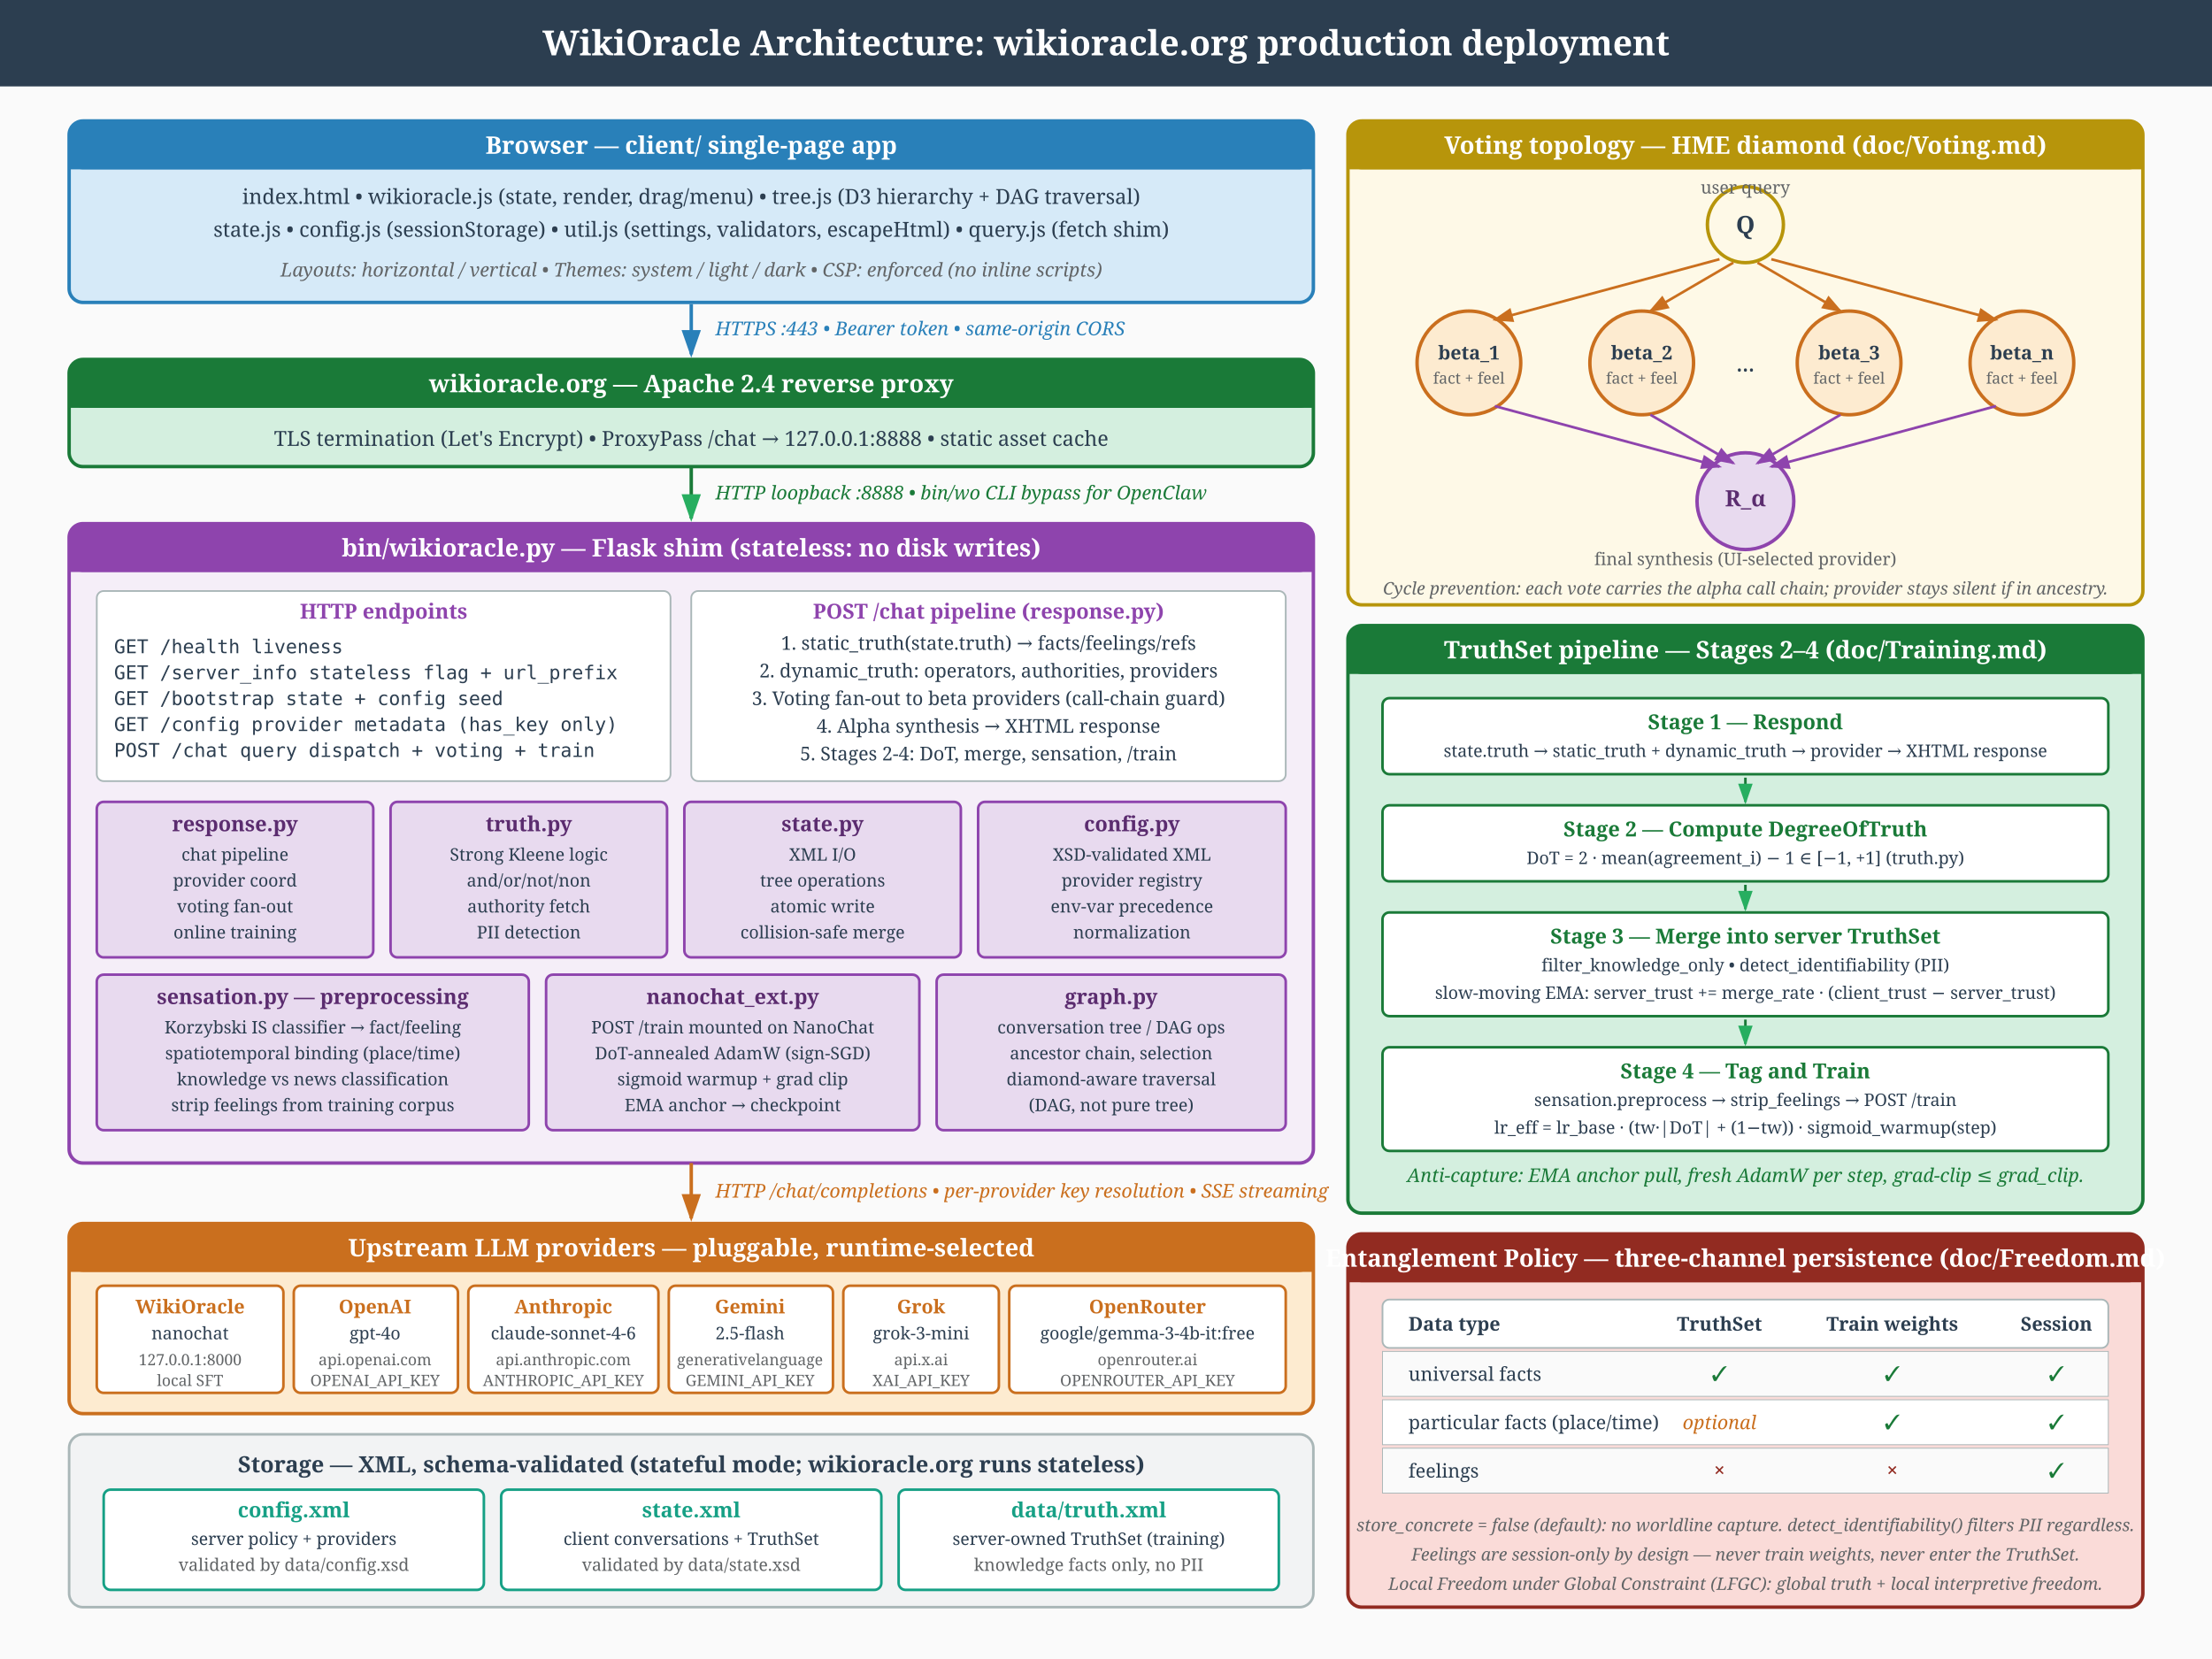
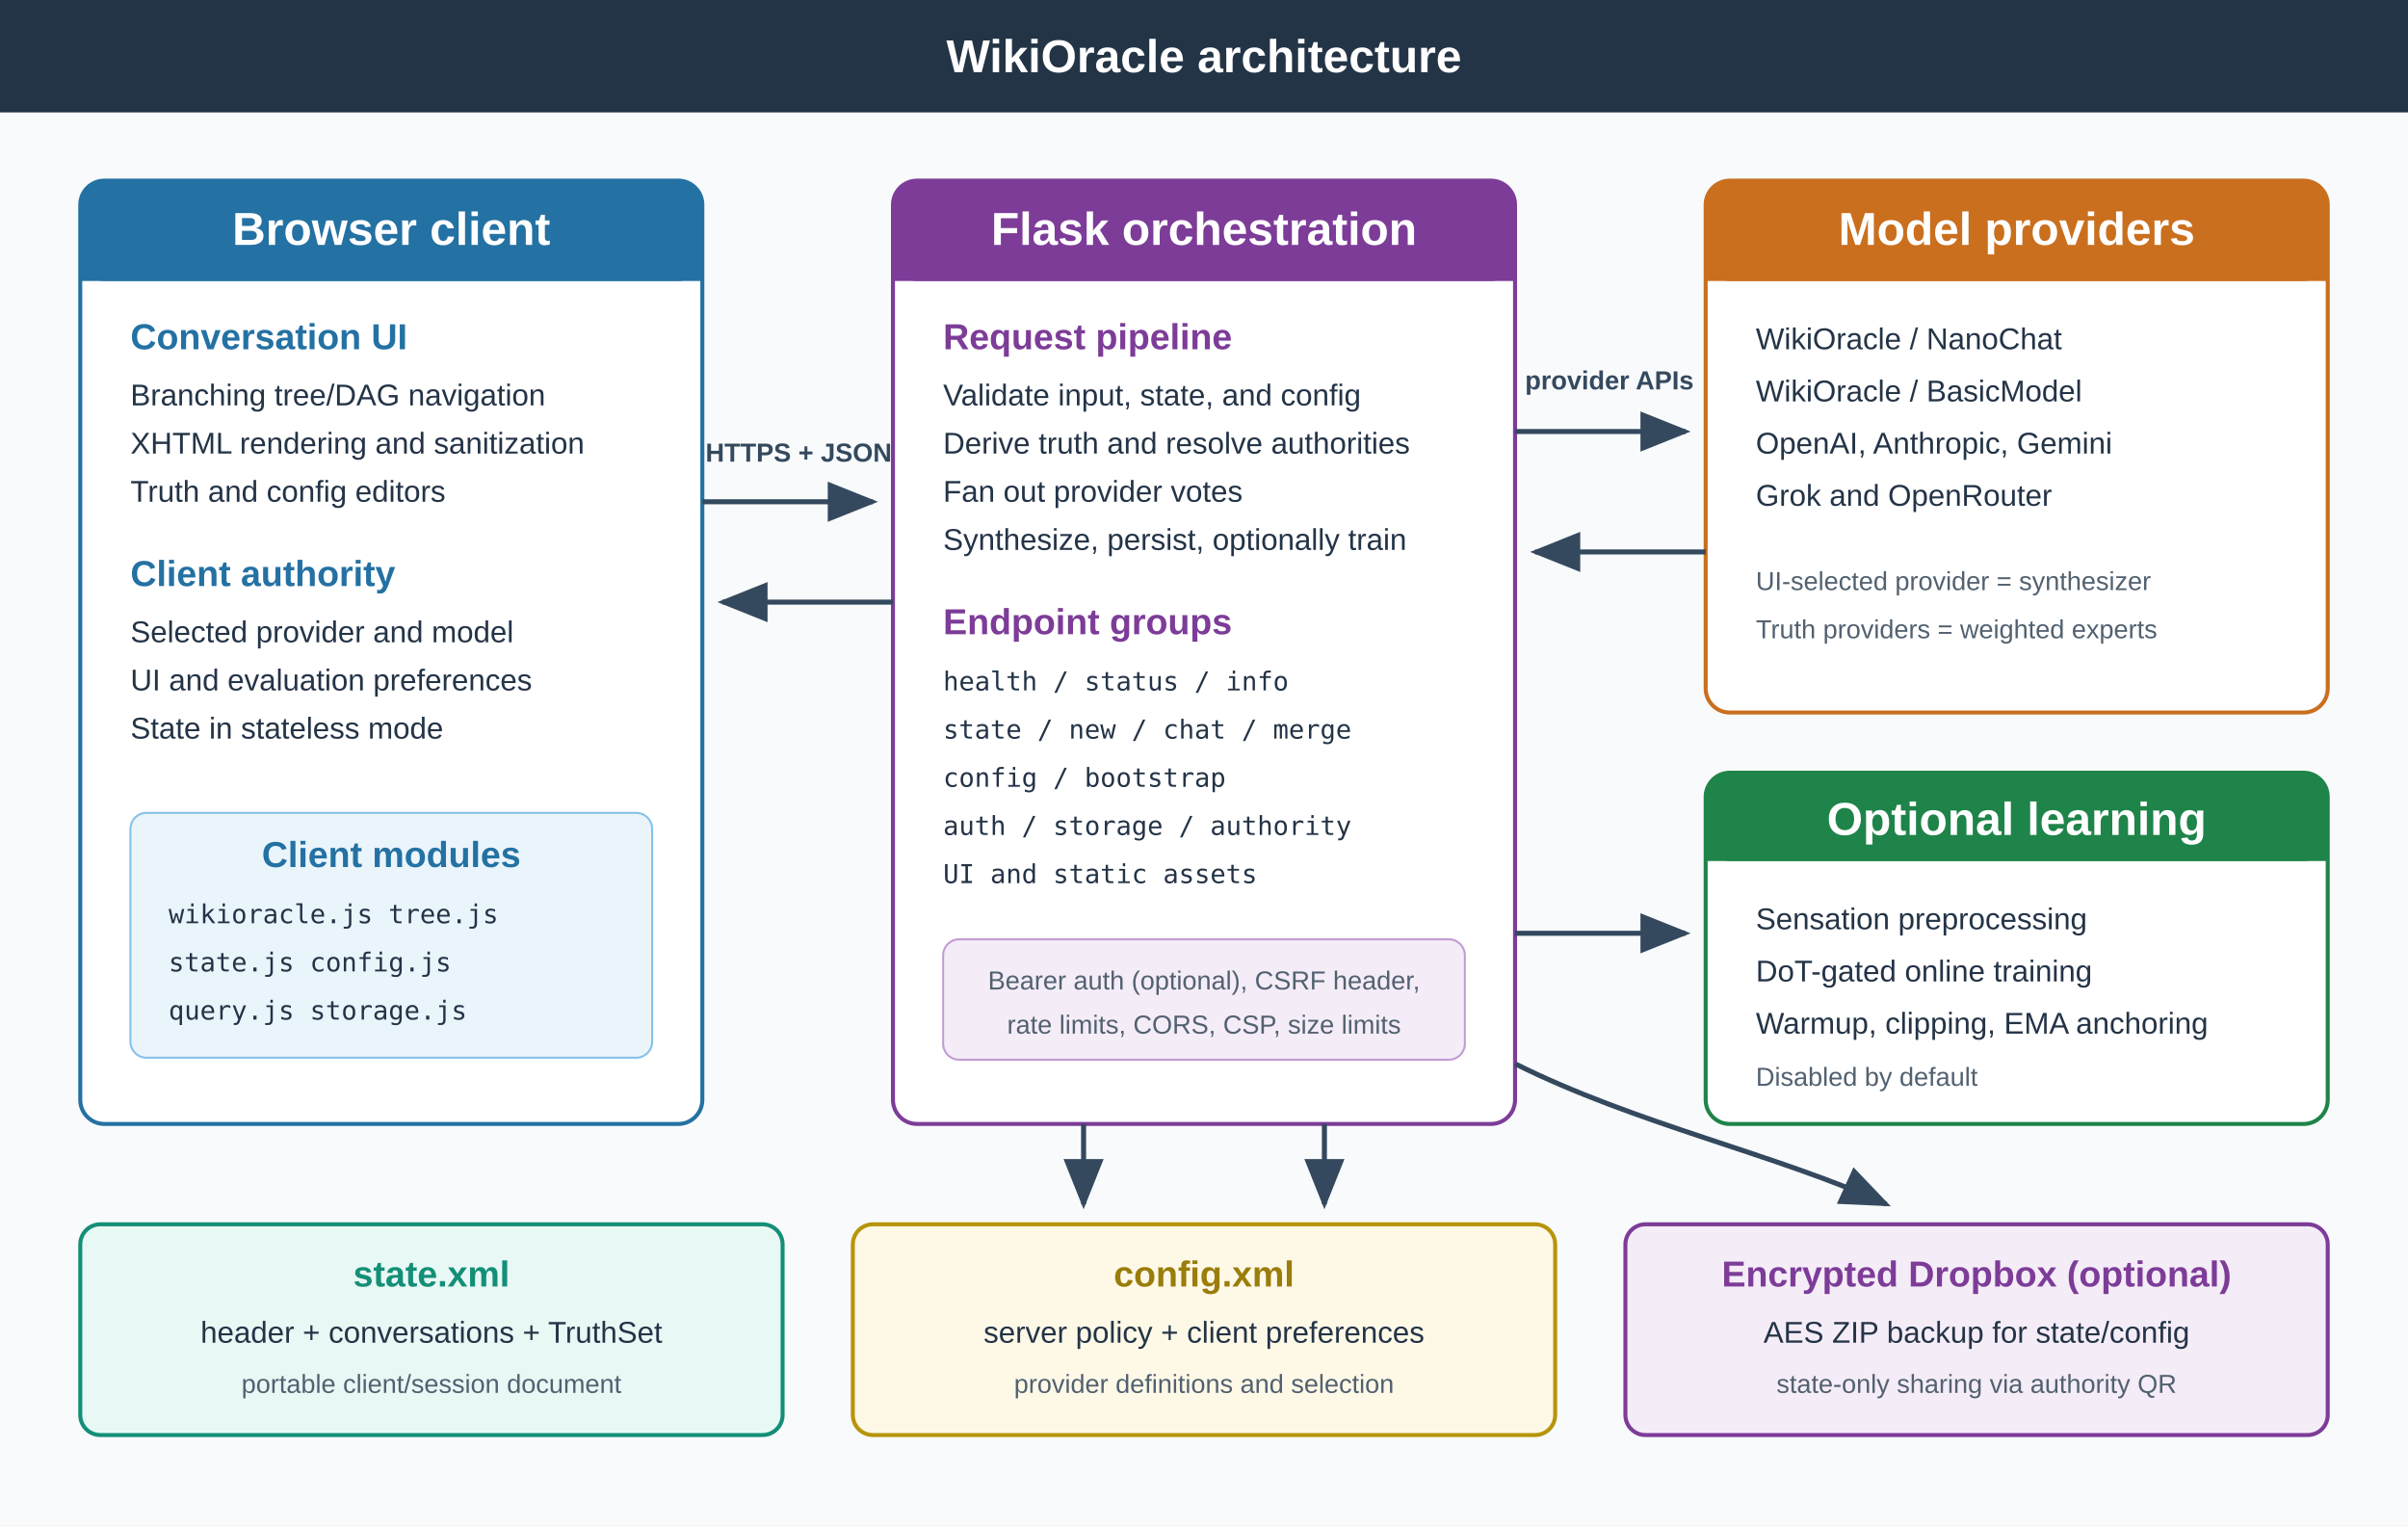
- <svg xmlns="http://www.w3.org/2000/svg" width="1280" height="960" font-family="Georgia, serif" viewBox="0 0 1280 960">
-   <rect width="1280" height="960" fill="#fafafa" />
+ <svg xmlns="http://www.w3.org/2000/svg" width="1200" height="760" viewBox="0 0 1200 760" role="img" aria-labelledby="title desc">
  <defs>
-     <marker id="arr" markerWidth="8" markerHeight="5.6" refX="7" refY="2.8" orient="auto">
-       <polygon points="0 0, 8 2.8, 0 5.6" fill="#2c3e50" />
+     <marker id="arrow" markerWidth="10" markerHeight="8" refX="9" refY="4" orient="auto">
+       <path d="M0,0 L10,4 L0,8 Z" fill="#34495e" />
    </marker>
-     <marker id="arrb" markerWidth="8" markerHeight="5.6" refX="7" refY="2.8" orient="auto">
-       <polygon points="0 0, 8 2.8, 0 5.6" fill="#2980b9" />
-     </marker>
-     <marker id="arrg" markerWidth="8" markerHeight="5.6" refX="7" refY="2.8" orient="auto">
-       <polygon points="0 0, 8 2.8, 0 5.6" fill="#27ae60" />
-     </marker>
-     <marker id="arro" markerWidth="8" markerHeight="5.6" refX="7" refY="2.8" orient="auto">
-       <polygon points="0 0, 8 2.8, 0 5.6" fill="#ca6f1e" />
-     </marker>
-     <marker id="arrp" markerWidth="8" markerHeight="5.6" refX="7" refY="2.8" orient="auto">
-       <polygon points="0 0, 8 2.8, 0 5.6" fill="#8e44ad" />
-     </marker>
+     <style>
+       .bg{fill:#f8fafc}.panel{fill:#fff;stroke-width:2}.head{font:700 23px Arial,sans-serif;fill:#fff}.sub{font:700 18px Arial,sans-serif}.body{font:15px Arial,sans-serif;fill:#243447}.small{font:13px Arial,sans-serif;fill:#526170}.mono{font:13px Menlo,Consolas,monospace;fill:#243447}.label{font:700 13px Arial,sans-serif;fill:#34495e}.arrow{stroke:#34495e;stroke-width:2.5;fill:none;marker-end:url(#arrow)}
+     </style>
  </defs>
-   <rect x="0" y="0" width="1280" height="50" fill="#2c3e50" />
-   <text x="640" y="32" text-anchor="middle" font-size="20" fill="white" font-weight="bold">WikiOracle Architecture: wikioracle.org production deployment</text>
-   <rect x="40" y="70" width="720" height="105" fill="#d6eaf8" stroke="#2980b9" stroke-width="2" rx="8" />
-   <rect x="40" y="70" width="720" height="28" fill="#2980b9" rx="8" />
-   <rect x="40" y="84" width="720" height="14" fill="#2980b9" />
-   <text x="400" y="89" text-anchor="middle" font-size="14" fill="white" font-weight="bold">Browser  —  client/ single-page app</text>
-   <text x="400" y="118" text-anchor="middle" font-size="12" fill="#2c3e50">index.html  •  wikioracle.js (state, render, drag/menu)  •  tree.js (D3 hierarchy + DAG traversal)</text>
-   <text x="400" y="137" text-anchor="middle" font-size="12" fill="#2c3e50">state.js  •  config.js (sessionStorage)  •  util.js (settings, validators, escapeHtml)  •  query.js (fetch shim)</text>
-   <text x="400" y="160" text-anchor="middle" font-size="11" fill="#626567" font-style="italic">Layouts: horizontal / vertical  •  Themes: system / light / dark  •  CSP: enforced (no inline scripts)</text>
-   <line x1="400" y1="176" x2="400" y2="205" stroke="#2980b9" stroke-width="2" marker-end="url(#arrb)" />
-   <text x="414" y="194" text-anchor="start" font-size="11" fill="#2980b9" font-style="italic">HTTPS :443  •  Bearer token  •  same-origin CORS</text>
-   <rect x="40" y="208" width="720" height="62" fill="#d4efdf" stroke="#1a7a38" stroke-width="2" rx="8" />
-   <rect x="40" y="208" width="720" height="28" fill="#1a7a38" rx="8" />
-   <rect x="40" y="222" width="720" height="14" fill="#1a7a38" />
-   <text x="400" y="227" text-anchor="middle" font-size="14" fill="white" font-weight="bold">wikioracle.org  —  Apache 2.4 reverse proxy</text>
-   <text x="400" y="258" text-anchor="middle" font-size="12" fill="#2c3e50">TLS termination (Let's Encrypt)  •  ProxyPass /chat → 127.0.0.1:8888  •  static asset cache</text>
-   <line x1="400" y1="270" x2="400" y2="300" stroke="#1a7a38" stroke-width="2" marker-end="url(#arrg)" />
-   <text x="414" y="289" text-anchor="start" font-size="11" fill="#1a7a38" font-style="italic">HTTP loopback :8888  •  bin/wo CLI bypass for OpenClaw</text>
-   <rect x="40" y="303" width="720" height="370" fill="#f5eef8" stroke="#8e44ad" stroke-width="2" rx="8" />
-   <rect x="40" y="303" width="720" height="28" fill="#8e44ad" rx="8" />
-   <rect x="40" y="317" width="720" height="14" fill="#8e44ad" />
-   <text x="400" y="322" text-anchor="middle" font-size="14" fill="white" font-weight="bold">bin/wikioracle.py  —  Flask shim (stateless: no disk writes)</text>
-   <rect x="56" y="342" width="332" height="110" fill="white" stroke="#aab7b8" stroke-width="1" rx="4" />
-   <text x="222" y="358" text-anchor="middle" font-size="12" fill="#8e44ad" font-weight="bold">HTTP endpoints</text>
-   <text x="66" y="378" text-anchor="start" font-size="11" fill="#2c3e50" font-family="Menlo, monospace">GET  /health        liveness</text>
-   <text x="66" y="393" text-anchor="start" font-size="11" fill="#2c3e50" font-family="Menlo, monospace">GET  /server_info   stateless flag + url_prefix</text>
-   <text x="66" y="408" text-anchor="start" font-size="11" fill="#2c3e50" font-family="Menlo, monospace">GET  /bootstrap     state + config seed</text>
-   <text x="66" y="423" text-anchor="start" font-size="11" fill="#2c3e50" font-family="Menlo, monospace">GET  /config        provider metadata (has_key only)</text>
-   <text x="66" y="438" text-anchor="start" font-size="11" fill="#2c3e50" font-family="Menlo, monospace">POST /chat          query dispatch + voting + train</text>
-   <rect x="400" y="342" width="344" height="110" fill="white" stroke="#aab7b8" stroke-width="1" rx="4" />
-   <text x="572" y="358" text-anchor="middle" font-size="12" fill="#8e44ad" font-weight="bold">POST /chat pipeline (response.py)</text>
-   <text x="572" y="376" text-anchor="middle" font-size="11" fill="#2c3e50">1. static_truth(state.truth)  →  facts/feelings/refs</text>
-   <text x="572" y="392" text-anchor="middle" font-size="11" fill="#2c3e50">2. dynamic_truth: operators, authorities, providers</text>
-   <text x="572" y="408" text-anchor="middle" font-size="11" fill="#2c3e50">3. Voting fan-out to beta providers (call-chain guard)</text>
-   <text x="572" y="424" text-anchor="middle" font-size="11" fill="#2c3e50">4. Alpha synthesis  →  XHTML response</text>
-   <text x="572" y="440" text-anchor="middle" font-size="11" fill="#2c3e50">5. Stages 2-4: DoT, merge, sensation, /train</text>
-   <rect x="56" y="464" width="160" height="90" fill="#e8daef" stroke="#8e44ad" stroke-width="1.5" rx="4" />
-   <text x="136" y="481" text-anchor="middle" font-size="12" fill="#5b2c6f" font-weight="bold">response.py</text>
-   <text x="136" y="498" text-anchor="middle" font-size="10" fill="#2c3e50">chat pipeline</text>
-   <text x="136" y="513" text-anchor="middle" font-size="10" fill="#2c3e50">provider coord</text>
-   <text x="136" y="528" text-anchor="middle" font-size="10" fill="#2c3e50">voting fan-out</text>
-   <text x="136" y="543" text-anchor="middle" font-size="10" fill="#2c3e50">online training</text>
-   <rect x="226" y="464" width="160" height="90" fill="#e8daef" stroke="#8e44ad" stroke-width="1.5" rx="4" />
-   <text x="306" y="481" text-anchor="middle" font-size="12" fill="#5b2c6f" font-weight="bold">truth.py</text>
-   <text x="306" y="498" text-anchor="middle" font-size="10" fill="#2c3e50">Strong Kleene logic</text>
-   <text x="306" y="513" text-anchor="middle" font-size="10" fill="#2c3e50">and/or/not/non</text>
-   <text x="306" y="528" text-anchor="middle" font-size="10" fill="#2c3e50">authority fetch</text>
-   <text x="306" y="543" text-anchor="middle" font-size="10" fill="#2c3e50">PII detection</text>
-   <rect x="396" y="464" width="160" height="90" fill="#e8daef" stroke="#8e44ad" stroke-width="1.5" rx="4" />
-   <text x="476" y="481" text-anchor="middle" font-size="12" fill="#5b2c6f" font-weight="bold">state.py</text>
-   <text x="476" y="498" text-anchor="middle" font-size="10" fill="#2c3e50">XML I/O</text>
-   <text x="476" y="513" text-anchor="middle" font-size="10" fill="#2c3e50">tree operations</text>
-   <text x="476" y="528" text-anchor="middle" font-size="10" fill="#2c3e50">atomic write</text>
-   <text x="476" y="543" text-anchor="middle" font-size="10" fill="#2c3e50">collision-safe merge</text>
-   <rect x="566" y="464" width="178" height="90" fill="#e8daef" stroke="#8e44ad" stroke-width="1.5" rx="4" />
-   <text x="655" y="481" text-anchor="middle" font-size="12" fill="#5b2c6f" font-weight="bold">config.py</text>
-   <text x="655" y="498" text-anchor="middle" font-size="10" fill="#2c3e50">XSD-validated XML</text>
-   <text x="655" y="513" text-anchor="middle" font-size="10" fill="#2c3e50">provider registry</text>
-   <text x="655" y="528" text-anchor="middle" font-size="10" fill="#2c3e50">env-var precedence</text>
-   <text x="655" y="543" text-anchor="middle" font-size="10" fill="#2c3e50">normalization</text>
-   <rect x="56" y="564" width="250" height="90" fill="#e8daef" stroke="#8e44ad" stroke-width="1.5" rx="4" />
-   <text x="181" y="581" text-anchor="middle" font-size="12" fill="#5b2c6f" font-weight="bold">sensation.py — preprocessing</text>
-   <text x="181" y="598" text-anchor="middle" font-size="10" fill="#2c3e50">Korzybski IS classifier  →  fact/feeling</text>
-   <text x="181" y="613" text-anchor="middle" font-size="10" fill="#2c3e50">spatiotemporal binding  (place/time)</text>
-   <text x="181" y="628" text-anchor="middle" font-size="10" fill="#2c3e50">knowledge vs news classification</text>
-   <text x="181" y="643" text-anchor="middle" font-size="10" fill="#2c3e50">strip feelings from training corpus</text>
-   <rect x="316" y="564" width="216" height="90" fill="#e8daef" stroke="#8e44ad" stroke-width="1.5" rx="4" />
-   <text x="424" y="581" text-anchor="middle" font-size="12" fill="#5b2c6f" font-weight="bold">nanochat_ext.py</text>
-   <text x="424" y="598" text-anchor="middle" font-size="10" fill="#2c3e50">POST /train mounted on NanoChat</text>
-   <text x="424" y="613" text-anchor="middle" font-size="10" fill="#2c3e50">DoT-annealed AdamW (sign-SGD)</text>
-   <text x="424" y="628" text-anchor="middle" font-size="10" fill="#2c3e50">sigmoid warmup + grad clip</text>
-   <text x="424" y="643" text-anchor="middle" font-size="10" fill="#2c3e50">EMA anchor → checkpoint</text>
-   <rect x="542" y="564" width="202" height="90" fill="#e8daef" stroke="#8e44ad" stroke-width="1.5" rx="4" />
-   <text x="643" y="581" text-anchor="middle" font-size="12" fill="#5b2c6f" font-weight="bold">graph.py</text>
-   <text x="643" y="598" text-anchor="middle" font-size="10" fill="#2c3e50">conversation tree / DAG ops</text>
-   <text x="643" y="613" text-anchor="middle" font-size="10" fill="#2c3e50">ancestor chain, selection</text>
-   <text x="643" y="628" text-anchor="middle" font-size="10" fill="#2c3e50">diamond-aware traversal</text>
-   <text x="643" y="643" text-anchor="middle" font-size="10" fill="#2c3e50">(DAG, not pure tree)</text>
-   <line x1="400" y1="673" x2="400" y2="705" stroke="#ca6f1e" stroke-width="2" marker-end="url(#arro)" />
-   <text x="414" y="693" text-anchor="start" font-size="11" fill="#ca6f1e" font-style="italic">HTTP /chat/completions  •  per-provider key resolution  •  SSE streaming</text>
-   <rect x="40" y="708" width="720" height="110" fill="#fdebd0" stroke="#ca6f1e" stroke-width="2" rx="8" />
-   <rect x="40" y="708" width="720" height="28" fill="#ca6f1e" rx="8" />
-   <rect x="40" y="722" width="720" height="14" fill="#ca6f1e" />
-   <text x="400" y="727" text-anchor="middle" font-size="14" fill="white" font-weight="bold">Upstream LLM providers  —  pluggable, runtime-selected</text>
-   <rect x="56" y="744" width="108" height="62" fill="white" stroke="#ca6f1e" stroke-width="1.5" rx="4" />
-   <text x="110" y="760" text-anchor="middle" font-size="11" fill="#ca6f1e" font-weight="bold">WikiOracle</text>
-   <text x="110" y="775" text-anchor="middle" font-size="10" fill="#2c3e50">nanochat</text>
-   <text x="110" y="790" text-anchor="middle" font-size="9" fill="#626567">127.0.0.1:8000</text>
-   <text x="110" y="802" text-anchor="middle" font-size="9" fill="#626567">local SFT</text>
-   <rect x="170" y="744" width="95" height="62" fill="white" stroke="#ca6f1e" stroke-width="1.5" rx="4" />
-   <text x="217" y="760" text-anchor="middle" font-size="11" fill="#ca6f1e" font-weight="bold">OpenAI</text>
-   <text x="217" y="775" text-anchor="middle" font-size="10" fill="#2c3e50">gpt-4o</text>
-   <text x="217" y="790" text-anchor="middle" font-size="9" fill="#626567">api.openai.com</text>
-   <text x="217" y="802" text-anchor="middle" font-size="9" fill="#626567">OPENAI_API_KEY</text>
-   <rect x="271" y="744" width="110" height="62" fill="white" stroke="#ca6f1e" stroke-width="1.5" rx="4" />
-   <text x="326" y="760" text-anchor="middle" font-size="11" fill="#ca6f1e" font-weight="bold">Anthropic</text>
-   <text x="326" y="775" text-anchor="middle" font-size="10" fill="#2c3e50">claude-sonnet-4-6</text>
-   <text x="326" y="790" text-anchor="middle" font-size="9" fill="#626567">api.anthropic.com</text>
-   <text x="326" y="802" text-anchor="middle" font-size="9" fill="#626567">ANTHROPIC_API_KEY</text>
-   <rect x="387" y="744" width="95" height="62" fill="white" stroke="#ca6f1e" stroke-width="1.5" rx="4" />
-   <text x="434" y="760" text-anchor="middle" font-size="11" fill="#ca6f1e" font-weight="bold">Gemini</text>
-   <text x="434" y="775" text-anchor="middle" font-size="10" fill="#2c3e50">2.5-flash</text>
-   <text x="434" y="790" text-anchor="middle" font-size="9" fill="#626567">generativelanguage</text>
-   <text x="434" y="802" text-anchor="middle" font-size="9" fill="#626567">GEMINI_API_KEY</text>
-   <rect x="488" y="744" width="90" height="62" fill="white" stroke="#ca6f1e" stroke-width="1.5" rx="4" />
-   <text x="533" y="760" text-anchor="middle" font-size="11" fill="#ca6f1e" font-weight="bold">Grok</text>
-   <text x="533" y="775" text-anchor="middle" font-size="10" fill="#2c3e50">grok-3-mini</text>
-   <text x="533" y="790" text-anchor="middle" font-size="9" fill="#626567">api.x.ai</text>
-   <text x="533" y="802" text-anchor="middle" font-size="9" fill="#626567">XAI_API_KEY</text>
-   <rect x="584" y="744" width="160" height="62" fill="white" stroke="#ca6f1e" stroke-width="1.5" rx="4" />
-   <text x="664" y="760" text-anchor="middle" font-size="11" fill="#ca6f1e" font-weight="bold">OpenRouter</text>
-   <text x="664" y="775" text-anchor="middle" font-size="10" fill="#2c3e50">google/gemma-3-4b-it:free</text>
-   <text x="664" y="790" text-anchor="middle" font-size="9" fill="#626567">openrouter.ai</text>
-   <text x="664" y="802" text-anchor="middle" font-size="9" fill="#626567">OPENROUTER_API_KEY</text>
-   <rect x="40" y="830" width="720" height="100" fill="#f2f3f4" stroke="#aab7b8" stroke-width="1.5" rx="8" />
-   <text x="400" y="852" text-anchor="middle" font-size="13" fill="#2c3e50" font-weight="bold">Storage  —  XML, schema-validated  (stateful mode; wikioracle.org runs stateless)</text>
-   <rect x="60" y="862" width="220" height="58" fill="white" stroke="#16a085" stroke-width="1.5" rx="4" />
-   <text x="170" y="878" text-anchor="middle" font-size="12" fill="#16a085" font-weight="bold">config.xml</text>
-   <text x="170" y="894" text-anchor="middle" font-size="10" fill="#2c3e50">server policy + providers</text>
-   <text x="170" y="909" text-anchor="middle" font-size="10" fill="#626567">validated by data/config.xsd</text>
-   <rect x="290" y="862" width="220" height="58" fill="white" stroke="#16a085" stroke-width="1.5" rx="4" />
-   <text x="400" y="878" text-anchor="middle" font-size="12" fill="#16a085" font-weight="bold">state.xml</text>
-   <text x="400" y="894" text-anchor="middle" font-size="10" fill="#2c3e50">client conversations + TruthSet</text>
-   <text x="400" y="909" text-anchor="middle" font-size="10" fill="#626567">validated by data/state.xsd</text>
-   <rect x="520" y="862" width="220" height="58" fill="white" stroke="#16a085" stroke-width="1.5" rx="4" />
-   <text x="630" y="878" text-anchor="middle" font-size="12" fill="#16a085" font-weight="bold">data/truth.xml</text>
-   <text x="630" y="894" text-anchor="middle" font-size="10" fill="#2c3e50">server-owned TruthSet (training)</text>
-   <text x="630" y="909" text-anchor="middle" font-size="10" fill="#626567">knowledge facts only, no PII</text>
-   <rect x="780" y="70" width="460" height="280" fill="#fef9e7" stroke="#b7950b" stroke-width="2" rx="8" />
-   <rect x="780" y="70" width="460" height="28" fill="#b7950b" rx="8" />
-   <rect x="780" y="84" width="460" height="14" fill="#b7950b" />
-   <text x="1010" y="89" text-anchor="middle" font-size="14" fill="white" font-weight="bold">Voting topology  —  HME diamond  (doc/Voting.md)</text>
-   <circle cx="1010" cy="130" r="22" fill="#fef9e7" stroke="#b7950b" stroke-width="2" />
-   <text x="1010" y="135" text-anchor="middle" font-size="14" fill="#2c3e50" font-weight="bold">Q</text>
-   <text x="1010" y="112" text-anchor="middle" font-size="10" fill="#626567">user query</text>
-   <circle cx="850" cy="210" r="30" fill="#fdebd0" stroke="#ca6f1e" stroke-width="2" />
-   <text x="850" y="208" text-anchor="middle" font-size="11" fill="#2c3e50" font-weight="bold">beta_1</text>
-   <text x="850" y="222" text-anchor="middle" font-size="9" fill="#626567">fact + feel</text>
-   <circle cx="950" cy="210" r="30" fill="#fdebd0" stroke="#ca6f1e" stroke-width="2" />
-   <text x="950" y="208" text-anchor="middle" font-size="11" fill="#2c3e50" font-weight="bold">beta_2</text>
-   <text x="950" y="222" text-anchor="middle" font-size="9" fill="#626567">fact + feel</text>
-   <text x="1010" y="215" text-anchor="middle" font-size="14" fill="#2c3e50">...</text>
-   <circle cx="1070" cy="210" r="30" fill="#fdebd0" stroke="#ca6f1e" stroke-width="2" />
-   <text x="1070" y="208" text-anchor="middle" font-size="11" fill="#2c3e50" font-weight="bold">beta_3</text>
-   <text x="1070" y="222" text-anchor="middle" font-size="9" fill="#626567">fact + feel</text>
-   <circle cx="1170" cy="210" r="30" fill="#fdebd0" stroke="#ca6f1e" stroke-width="2" />
-   <text x="1170" y="208" text-anchor="middle" font-size="11" fill="#2c3e50" font-weight="bold">beta_n</text>
-   <text x="1170" y="222" text-anchor="middle" font-size="9" fill="#626567">fact + feel</text>
-   <line x1="995" y1="150" x2="865" y2="185" stroke="#ca6f1e" stroke-width="1.5" marker-end="url(#arro)" />
-   <line x1="1003" y1="152" x2="955" y2="180" stroke="#ca6f1e" stroke-width="1.5" marker-end="url(#arro)" />
-   <line x1="1017" y1="152" x2="1065" y2="180" stroke="#ca6f1e" stroke-width="1.5" marker-end="url(#arro)" />
-   <line x1="1025" y1="150" x2="1155" y2="185" stroke="#ca6f1e" stroke-width="1.5" marker-end="url(#arro)" />
-   <circle cx="1010" cy="290" r="28" fill="#e8daef" stroke="#8e44ad" stroke-width="2" />
-   <text x="1010" y="293" text-anchor="middle" font-size="13" fill="#5b2c6f" font-weight="bold">R_α</text>
-   <text x="1010" y="327" text-anchor="middle" font-size="10" fill="#626567">final synthesis (UI-selected provider)</text>
-   <line x1="865" y1="235" x2="995" y2="270" stroke="#8e44ad" stroke-width="1.5" marker-end="url(#arrp)" />
-   <line x1="955" y1="240" x2="1003" y2="268" stroke="#8e44ad" stroke-width="1.5" marker-end="url(#arrp)" />
-   <line x1="1065" y1="240" x2="1017" y2="268" stroke="#8e44ad" stroke-width="1.5" marker-end="url(#arrp)" />
-   <line x1="1155" y1="235" x2="1025" y2="270" stroke="#8e44ad" stroke-width="1.5" marker-end="url(#arrp)" />
-   <text x="1010" y="344" text-anchor="middle" font-size="10" fill="#626567" font-style="italic">Cycle prevention: each vote carries the alpha call chain; provider stays silent if in ancestry.</text>
-   <rect x="780" y="362" width="460" height="340" fill="#d4efdf" stroke="#1a7a38" stroke-width="2" rx="8" />
-   <rect x="780" y="362" width="460" height="28" fill="#1a7a38" rx="8" />
-   <rect x="780" y="376" width="460" height="14" fill="#1a7a38" />
-   <text x="1010" y="381" text-anchor="middle" font-size="14" fill="white" font-weight="bold">TruthSet pipeline  —  Stages 2–4  (doc/Training.md)</text>
-   <rect x="800" y="404" width="420" height="44" fill="white" stroke="#1a7a38" stroke-width="1.5" rx="4" />
-   <text x="1010" y="422" text-anchor="middle" font-size="12" fill="#1a7a38" font-weight="bold">Stage 1  —  Respond</text>
-   <text x="1010" y="438" text-anchor="middle" font-size="10" fill="#2c3e50">state.truth → static_truth + dynamic_truth → provider → XHTML response</text>
-   <line x1="1010" y1="450" x2="1010" y2="464" stroke="#1a7a38" stroke-width="1.5" marker-end="url(#arrg)" />
-   <rect x="800" y="466" width="420" height="44" fill="white" stroke="#1a7a38" stroke-width="1.5" rx="4" />
-   <text x="1010" y="484" text-anchor="middle" font-size="12" fill="#1a7a38" font-weight="bold">Stage 2  —  Compute DegreeOfTruth</text>
-   <text x="1010" y="500" text-anchor="middle" font-size="10" fill="#2c3e50">DoT = 2 · mean(agreement_i) − 1   ∈ [−1, +1]   (truth.py)</text>
-   <line x1="1010" y1="512" x2="1010" y2="526" stroke="#1a7a38" stroke-width="1.5" marker-end="url(#arrg)" />
-   <rect x="800" y="528" width="420" height="60" fill="white" stroke="#1a7a38" stroke-width="1.5" rx="4" />
-   <text x="1010" y="546" text-anchor="middle" font-size="12" fill="#1a7a38" font-weight="bold">Stage 3  —  Merge into server TruthSet</text>
-   <text x="1010" y="562" text-anchor="middle" font-size="10" fill="#2c3e50">filter_knowledge_only  •  detect_identifiability (PII)</text>
-   <text x="1010" y="578" text-anchor="middle" font-size="10" fill="#2c3e50">slow-moving EMA: server_trust += merge_rate · (client_trust − server_trust)</text>
-   <line x1="1010" y1="590" x2="1010" y2="604" stroke="#1a7a38" stroke-width="1.5" marker-end="url(#arrg)" />
-   <rect x="800" y="606" width="420" height="60" fill="white" stroke="#1a7a38" stroke-width="1.5" rx="4" />
-   <text x="1010" y="624" text-anchor="middle" font-size="12" fill="#1a7a38" font-weight="bold">Stage 4  —  Tag and Train</text>
-   <text x="1010" y="640" text-anchor="middle" font-size="10" fill="#2c3e50">sensation.preprocess  →  strip_feelings  →  POST /train</text>
-   <text x="1010" y="656" text-anchor="middle" font-size="10" fill="#2c3e50">lr_eff = lr_base · (tw·|DoT| + (1−tw)) · sigmoid_warmup(step)</text>
-   <text x="1010" y="684" text-anchor="middle" font-size="11" fill="#1a7a38" font-style="italic">Anti-capture: EMA anchor pull, fresh AdamW per step, grad-clip ≤ grad_clip.</text>
-   <rect x="780" y="714" width="460" height="216" fill="#fadbd8" stroke="#922b21" stroke-width="2" rx="8" />
-   <rect x="780" y="714" width="460" height="28" fill="#922b21" rx="8" />
-   <rect x="780" y="728" width="460" height="14" fill="#922b21" />
-   <text x="1010" y="733" text-anchor="middle" font-size="14" fill="white" font-weight="bold">Entanglement Policy  —  three-channel persistence  (doc/Freedom.md)</text>
-   <rect x="800" y="752" width="420" height="28" fill="white" stroke="#aab7b8" stroke-width="1" rx="4" />
-   <text x="815" y="770" text-anchor="start" font-size="11" fill="#2c3e50" font-weight="bold">Data type</text>
-   <text x="995" y="770" text-anchor="middle" font-size="11" fill="#2c3e50" font-weight="bold">TruthSet</text>
-   <text x="1095" y="770" text-anchor="middle" font-size="11" fill="#2c3e50" font-weight="bold">Train weights</text>
-   <text x="1190" y="770" text-anchor="middle" font-size="11" fill="#2c3e50" font-weight="bold">Session</text>
-   <rect x="800" y="782" width="420" height="26" fill="#fafafa" stroke="#aab7b8" stroke-width="0.5" rx="0" />
-   <text x="815" y="799" text-anchor="start" font-size="11" fill="#2c3e50">universal facts</text>
-   <text x="995" y="799" text-anchor="middle" font-size="12" fill="#1a7a38" font-weight="bold">✓</text>
-   <text x="1095" y="799" text-anchor="middle" font-size="12" fill="#1a7a38" font-weight="bold">✓</text>
-   <text x="1190" y="799" text-anchor="middle" font-size="12" fill="#1a7a38" font-weight="bold">✓</text>
-   <rect x="800" y="810" width="420" height="26" fill="white" stroke="#aab7b8" stroke-width="0.5" rx="0" />
-   <text x="815" y="827" text-anchor="start" font-size="11" fill="#2c3e50">particular facts (place/time)</text>
-   <text x="995" y="827" text-anchor="middle" font-size="11" fill="#ca6f1e" font-style="italic">optional</text>
-   <text x="1095" y="827" text-anchor="middle" font-size="12" fill="#1a7a38" font-weight="bold">✓</text>
-   <text x="1190" y="827" text-anchor="middle" font-size="12" fill="#1a7a38" font-weight="bold">✓</text>
-   <rect x="800" y="838" width="420" height="26" fill="#fafafa" stroke="#aab7b8" stroke-width="0.5" rx="0" />
-   <text x="815" y="855" text-anchor="start" font-size="11" fill="#2c3e50">feelings</text>
-   <text x="995" y="855" text-anchor="middle" font-size="12" fill="#922b21" font-weight="bold">×</text>
-   <text x="1095" y="855" text-anchor="middle" font-size="12" fill="#922b21" font-weight="bold">×</text>
-   <text x="1190" y="855" text-anchor="middle" font-size="12" fill="#1a7a38" font-weight="bold">✓</text>
-   <text x="1010" y="886" text-anchor="middle" font-size="10" fill="#626567" font-style="italic">store_concrete = false (default): no worldline capture.  detect_identifiability() filters PII regardless.</text>
-   <text x="1010" y="903" text-anchor="middle" font-size="10" fill="#626567" font-style="italic">Feelings are session-only by design — never train weights, never enter the TruthSet.</text>
-   <text x="1010" y="920" text-anchor="middle" font-size="10" fill="#626567" font-style="italic">Local Freedom under Global Constraint (LFGC):  global truth + local interpretive freedom.</text>
+   <rect class="bg" width="1200" height="760" />
+   <rect x="0" y="0" width="1200" height="56" fill="#243447" />
+   <text x="600" y="36" text-anchor="middle" class="head">WikiOracle architecture</text>
+   <rect class="panel" x="40" y="90" width="310" height="470" rx="12" stroke="#2471a3" />
+   <rect x="40" y="90" width="310" height="50" rx="12" fill="#2471a3" />
+   <rect x="40" y="125" width="310" height="15" fill="#2471a3" />
+   <text x="195" y="122" text-anchor="middle" class="head">Browser client</text>
+   <text x="65" y="174" class="sub" fill="#2471a3">Conversation UI</text>
+   <text x="65" y="202" class="body">Branching tree/DAG navigation</text>
+   <text x="65" y="226" class="body">XHTML rendering and sanitization</text>
+   <text x="65" y="250" class="body">Truth and config editors</text>
+   <text x="65" y="292" class="sub" fill="#2471a3">Client authority</text>
+   <text x="65" y="320" class="body">Selected provider and model</text>
+   <text x="65" y="344" class="body">UI and evaluation preferences</text>
+   <text x="65" y="368" class="body">State in stateless mode</text>
+   <rect x="65" y="405" width="260" height="122" rx="8" fill="#eaf4fb" stroke="#85c1e9" />
+   <text x="195" y="432" text-anchor="middle" class="sub" fill="#2471a3">Client modules</text>
+   <text x="84" y="460" class="mono">wikioracle.js  tree.js</text>
+   <text x="84" y="484" class="mono">state.js       config.js</text>
+   <text x="84" y="508" class="mono">query.js       storage.js</text>
+   <rect class="panel" x="445" y="90" width="310" height="470" rx="12" stroke="#7d3c98" />
+   <rect x="445" y="90" width="310" height="50" rx="12" fill="#7d3c98" />
+   <rect x="445" y="125" width="310" height="15" fill="#7d3c98" />
+   <text x="600" y="122" text-anchor="middle" class="head">Flask orchestration</text>
+   <text x="470" y="174" class="sub" fill="#7d3c98">Request pipeline</text>
+   <text x="470" y="202" class="body">Validate input, state, and config</text>
+   <text x="470" y="226" class="body">Derive truth and resolve authorities</text>
+   <text x="470" y="250" class="body">Fan out provider votes</text>
+   <text x="470" y="274" class="body">Synthesize, persist, optionally train</text>
+   <text x="470" y="316" class="sub" fill="#7d3c98">Endpoint groups</text>
+   <text x="470" y="344" class="mono">health / status / info</text>
+   <text x="470" y="368" class="mono">state / new / chat / merge</text>
+   <text x="470" y="392" class="mono">config / bootstrap</text>
+   <text x="470" y="416" class="mono">auth / storage / authority</text>
+   <text x="470" y="440" class="mono">UI and static assets</text>
+   <rect x="470" y="468" width="260" height="60" rx="8" fill="#f4ecf7" stroke="#c39bd3" />
+   <text x="600" y="493" text-anchor="middle" class="small">Bearer auth (optional), CSRF header,</text>
+   <text x="600" y="515" text-anchor="middle" class="small">rate limits, CORS, CSP, size limits</text>
+   <rect class="panel" x="850" y="90" width="310" height="265" rx="12" stroke="#ca6f1e" />
+   <rect x="850" y="90" width="310" height="50" rx="12" fill="#ca6f1e" />
+   <rect x="850" y="125" width="310" height="15" fill="#ca6f1e" />
+   <text x="1005" y="122" text-anchor="middle" class="head">Model providers</text>
+   <text x="875" y="174" class="body">WikiOracle / NanoChat</text>
+   <text x="875" y="200" class="body">WikiOracle / BasicModel</text>
+   <text x="875" y="226" class="body">OpenAI, Anthropic, Gemini</text>
+   <text x="875" y="252" class="body">Grok and OpenRouter</text>
+   <text x="875" y="294" class="small">UI-selected provider = synthesizer</text>
+   <text x="875" y="318" class="small">Truth providers = weighted experts</text>
+   <rect class="panel" x="850" y="385" width="310" height="175" rx="12" stroke="#1e8449" />
+   <rect x="850" y="385" width="310" height="44" rx="12" fill="#1e8449" />
+   <rect x="850" y="414" width="310" height="15" fill="#1e8449" />
+   <text x="1005" y="416" text-anchor="middle" class="head">Optional learning</text>
+   <text x="875" y="463" class="body">Sensation preprocessing</text>
+   <text x="875" y="489" class="body">DoT-gated online training</text>
+   <text x="875" y="515" class="body">Warmup, clipping, EMA anchoring</text>
+   <text x="875" y="541" class="small">Disabled by default</text>
+   <path class="arrow" d="M350 250 H435" />
+   <path class="arrow" d="M445 300 H360" />
+   <text x="398" y="230" text-anchor="middle" class="label">HTTPS + JSON</text>
+   <path class="arrow" d="M755 215 H840" />
+   <path class="arrow" d="M850 275 H765" />
+   <text x="802" y="194" text-anchor="middle" class="label">provider APIs</text>
+   <path class="arrow" d="M755 465 H840" />
+   <rect x="40" y="610" width="350" height="105" rx="10" fill="#e8f8f5" stroke="#148f77" stroke-width="2" />
+   <text x="215" y="641" text-anchor="middle" class="sub" fill="#148f77">state.xml</text>
+   <text x="215" y="669" text-anchor="middle" class="body">header + conversations + TruthSet</text>
+   <text x="215" y="694" text-anchor="middle" class="small">portable client/session document</text>
+   <rect x="425" y="610" width="350" height="105" rx="10" fill="#fef9e7" stroke="#b7950b" stroke-width="2" />
+   <text x="600" y="641" text-anchor="middle" class="sub" fill="#9a7d0a">config.xml</text>
+   <text x="600" y="669" text-anchor="middle" class="body">server policy + client preferences</text>
+   <text x="600" y="694" text-anchor="middle" class="small">provider definitions and selection</text>
+   <rect x="810" y="610" width="350" height="105" rx="10" fill="#f4ecf7" stroke="#7d3c98" stroke-width="2" />
+   <text x="985" y="641" text-anchor="middle" class="sub" fill="#7d3c98">Encrypted Dropbox (optional)</text>
+   <text x="985" y="669" text-anchor="middle" class="body">AES ZIP backup for state/config</text>
+   <text x="985" y="694" text-anchor="middle" class="small">state-only sharing via authority QR</text>
+   <path class="arrow" d="M540 560 V600" />
+   <path class="arrow" d="M660 560 V600" />
+   <path class="arrow" d="M755 530 C815 560 885 575 940 600" />
</svg>
